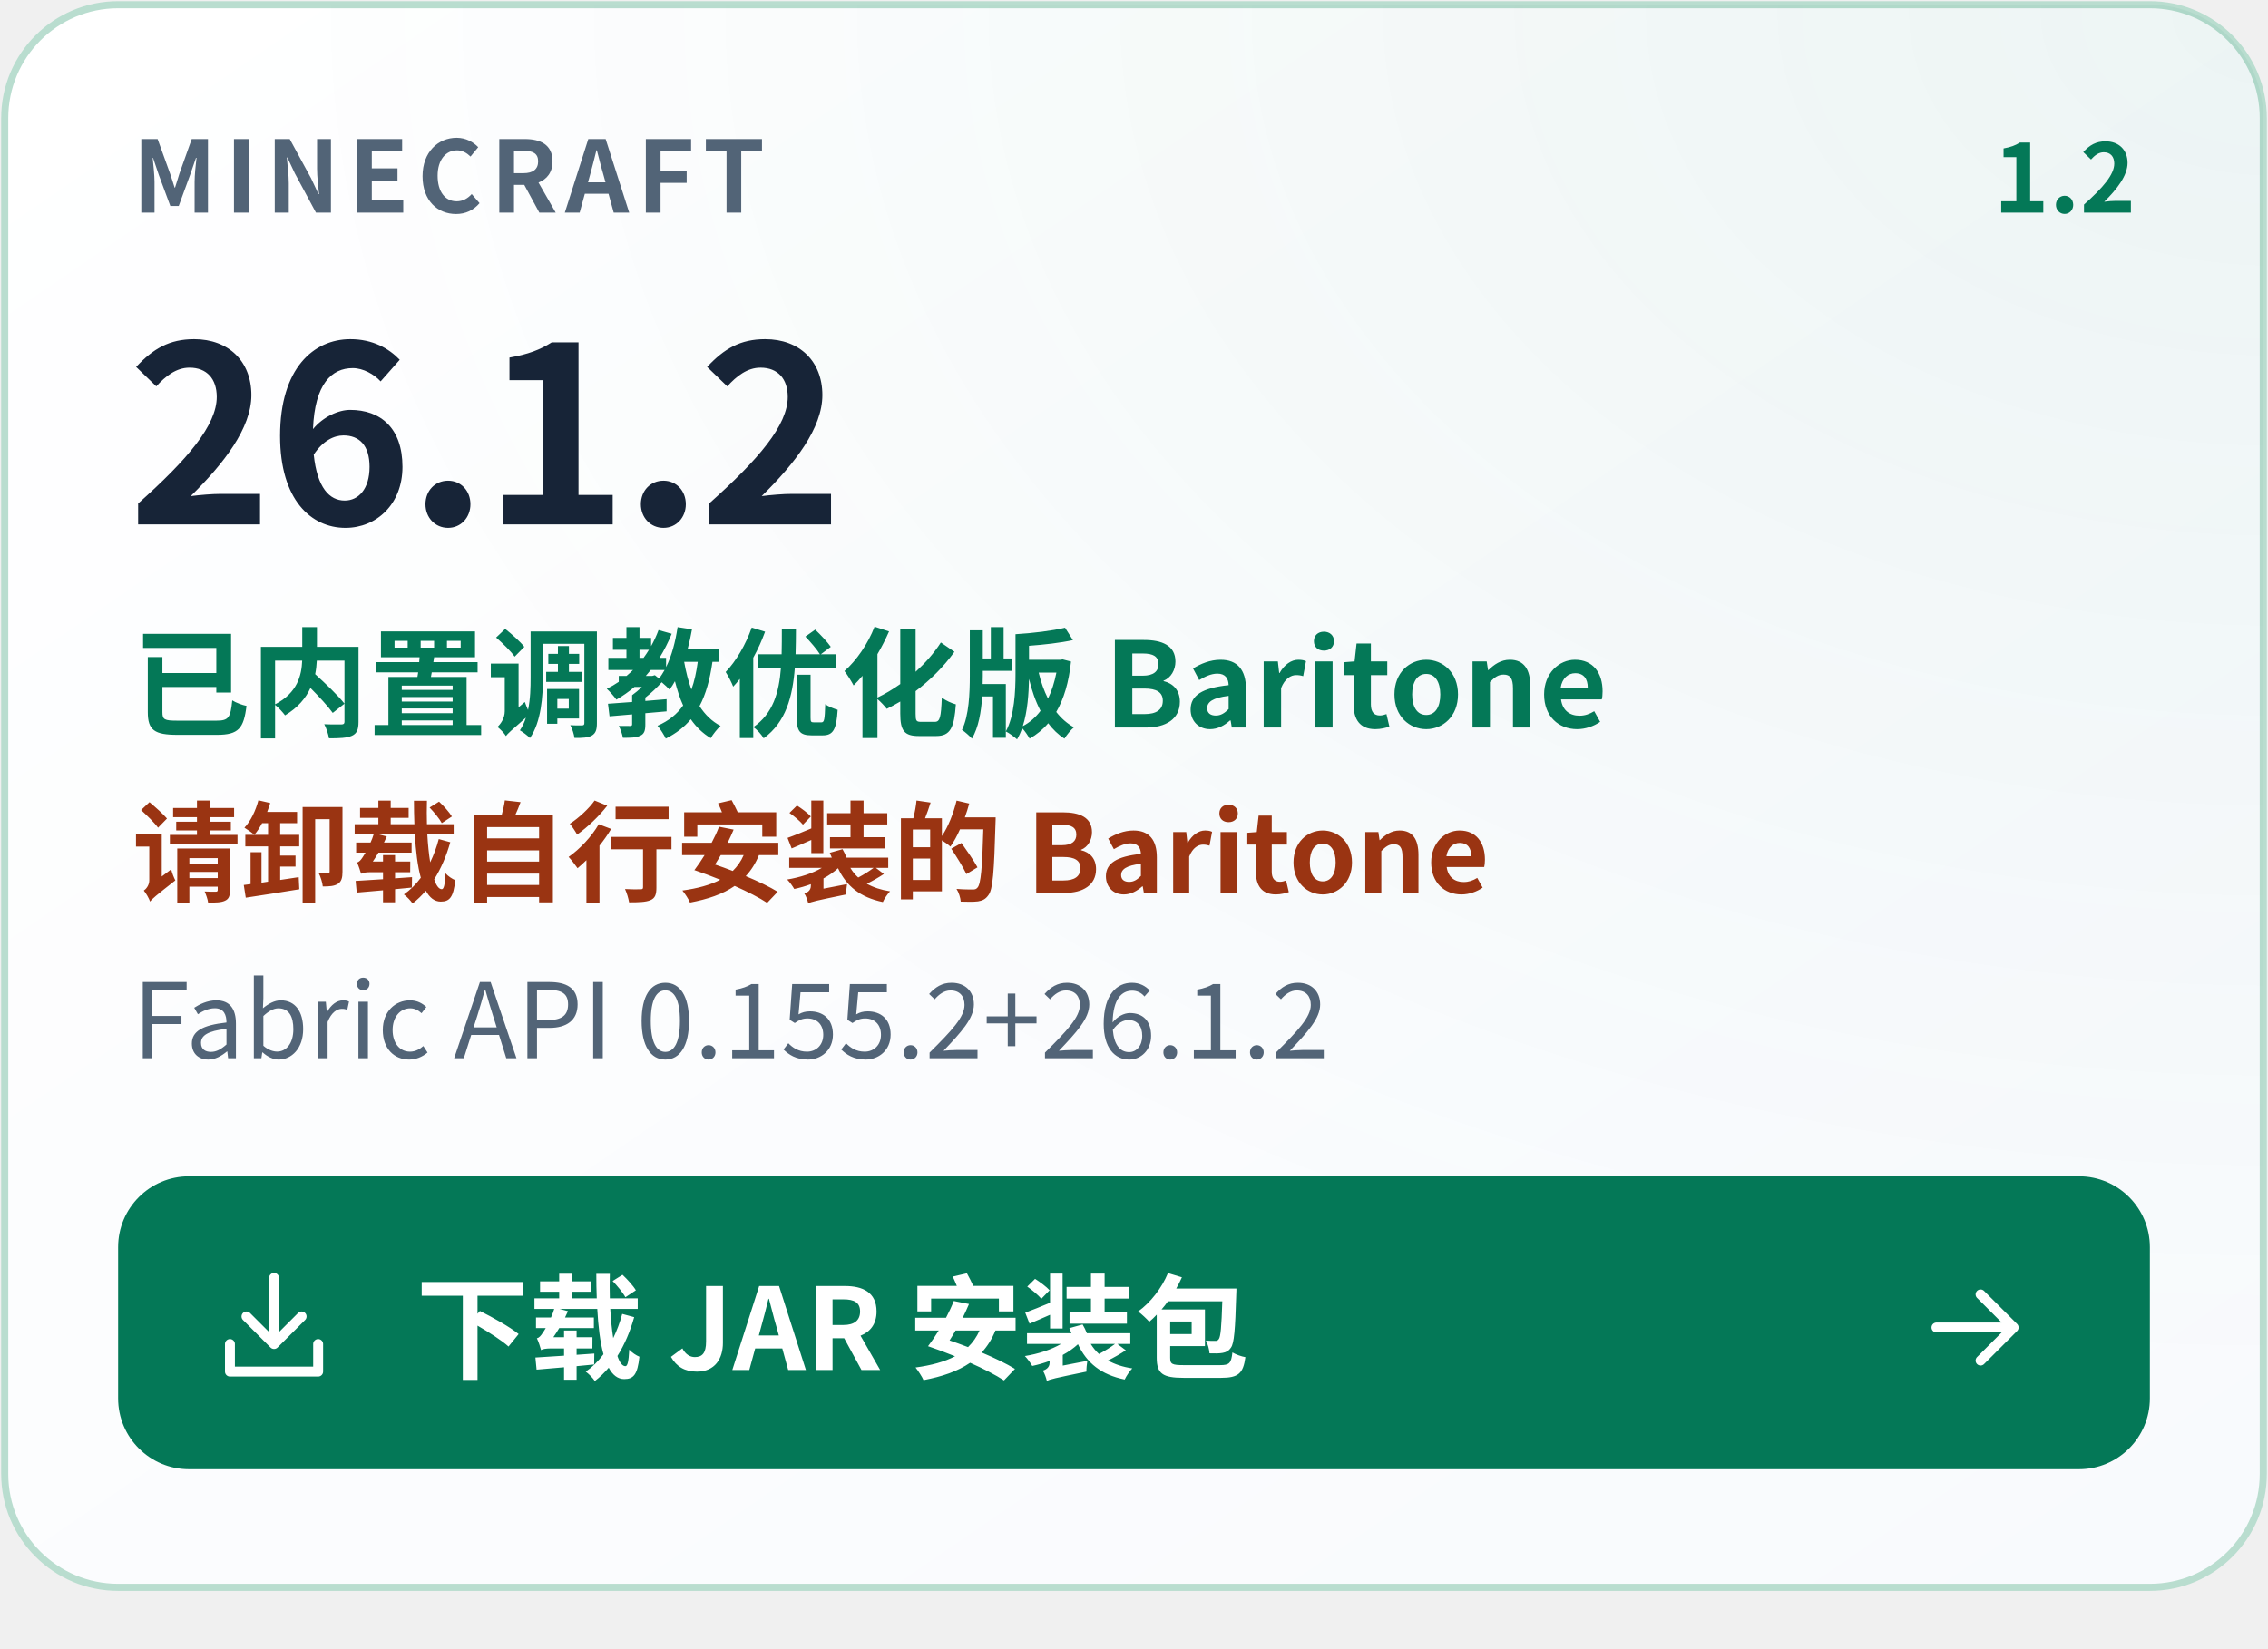
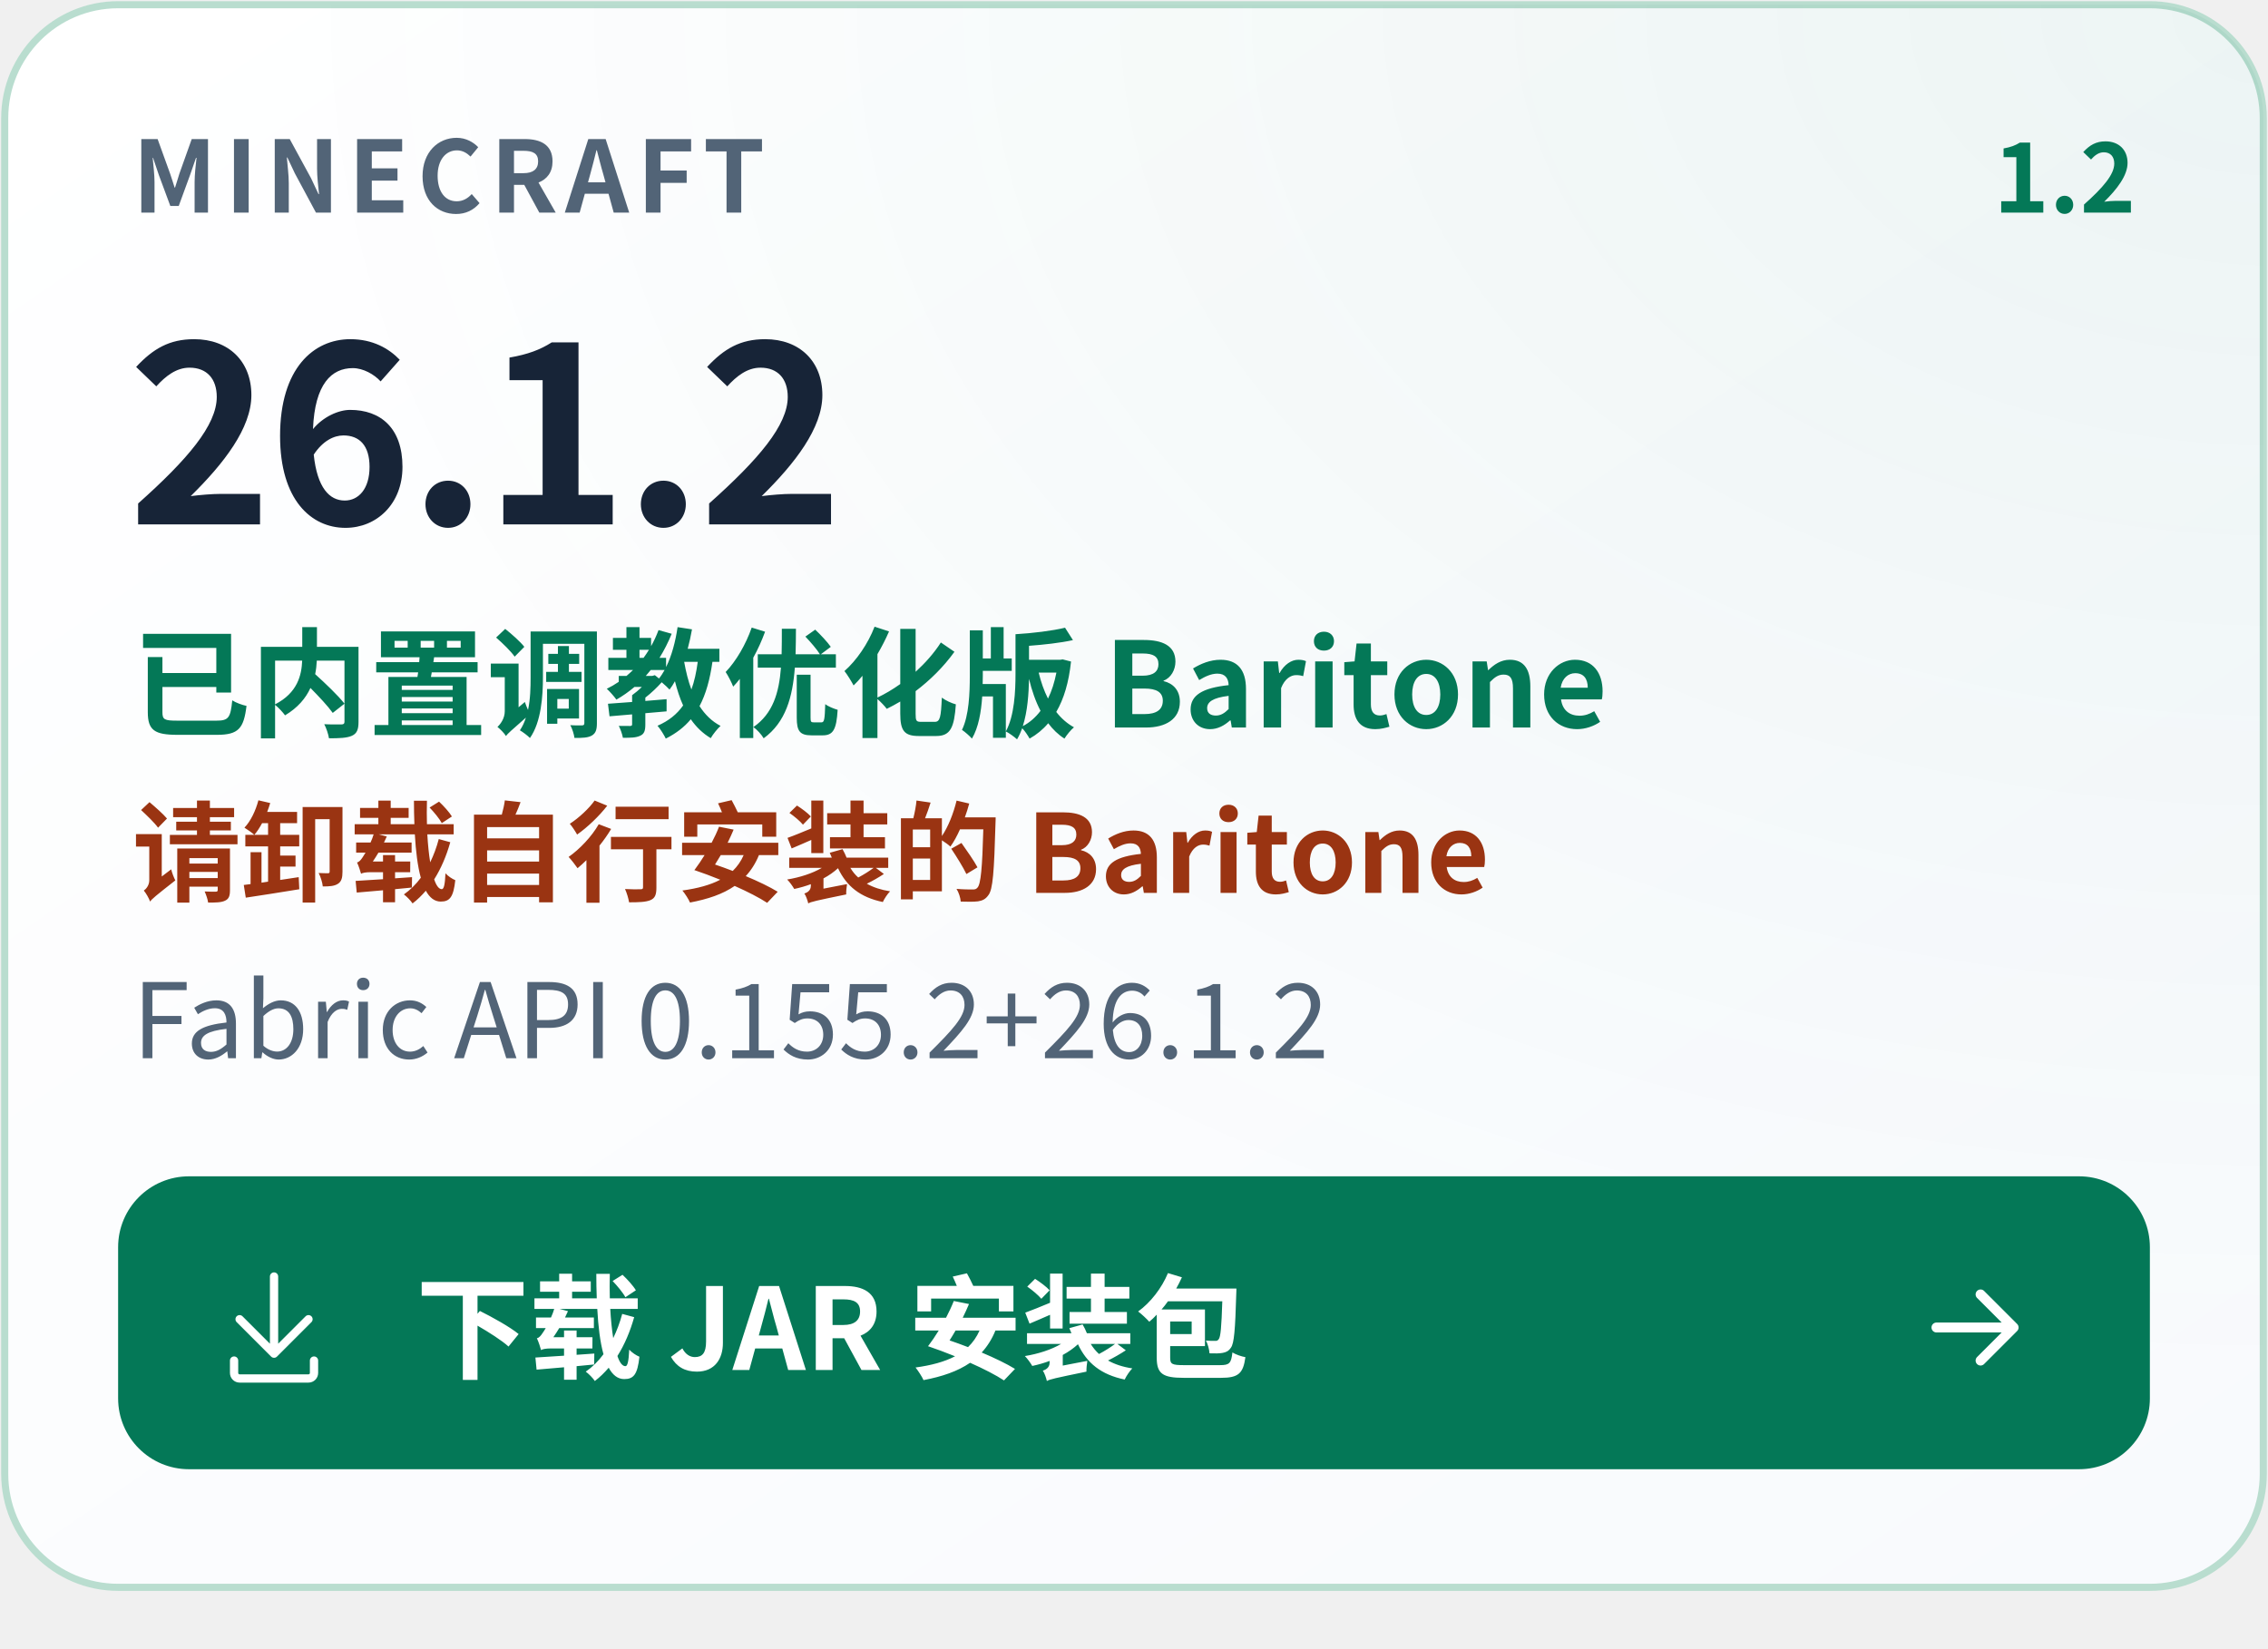
<svg xmlns="http://www.w3.org/2000/svg" width="480" height="349" viewBox="0 0 480 349" role="img" aria-label="下载 Minecraft 26.1.2 JAR · 正式版 1.2 · 已内置调教优化版 Baritone · 请卸载自行安装的 Baritone">
  <defs>
    <linearGradient id="bg" x1="0" y1="0" x2="1" y2="1">
      <stop stop-color="#FFFFFF" />
      <stop offset="1" stop-color="#F8FAFD" />
    </linearGradient>
    <radialGradient id="glow" cx="100%" cy="0%" r="110%">
      <stop stop-color="#047857" stop-opacity=".06" />
      <stop offset=".8" stop-color="#047857" stop-opacity="0" />
    </radialGradient>
  </defs>
  <g font-family="Segoe UI, Microsoft YaHei, Noto Sans CJK SC, PingFang SC, Arial, sans-serif">
    <rect x="1" y="1" width="478" height="335" rx="24" fill="url(#bg)" stroke="#B9DDCF" stroke-width="1.5" />
    <rect x="1" y="1" width="478" height="335" rx="24" fill="url(#glow)" />
    <text x="28" y="45" font-size="21" fill="#526477" font-weight="600" letter-spacing="1.7">MINECRAFT</text>
    <text x="452" y="45" font-size="20" fill="#047857" font-weight="650" id="release-version" text-anchor="end">1.2</text>
    <text x="27" y="111" font-size="52" fill="#172437" font-weight="700" id="game-version" letter-spacing="-1">26.1.2</text>
    <text x="28" y="154" font-size="25" fill="#047857" font-weight="600" id="download-note">已内置调教优化版 Baritone</text>
    <text x="28" y="189" font-size="23" fill="#9A3412" font-weight="650" id="baritone-warning">请卸载自行安装的 Baritone</text>
    <text x="28" y="224" font-size="22" fill="#526477" font-weight="400" id="fabric-api">Fabric API  0.155.2+26.1.2</text>
    <rect x="25" y="249" width="430" height="62" rx="15" fill="#047857" />
-     <g transform="translate(44 267) scale(1.166667)" fill="none" stroke="#FFFFFF" stroke-width="1.8" stroke-linecap="round" stroke-linejoin="round">
-       <path d="M12 3v12m-5-5 5 5 5-5M4 15v5h16v-5" />
+     <g transform="translate(44 267) scale(1.166667)" fill="#FFFFFF">
+       <path d="M4.75 17.25a.75.75 0 0 1 .75.75v2.25c0 .138.112.25.25.25h12.5a.25.25 0 0 0 .25-.25V18a.75.75 0 0 1 1.5 0v2.25A1.75 1.75 0 0 1 18.25 22H5.75A1.75 1.75 0 0 1 4 20.25V18a.75.75 0 0 1 .75-.75Z" />
+       <path d="M5.22 9.97a.749.749 0 0 1 1.06 0l4.97 4.969V2.75a.75.75 0 0 1 1.5 0v12.189l4.97-4.969a.749.749 0 1 1 1.06 1.06l-6.25 6.25a.749.749 0 0 1-1.06 0l-6.25-6.25a.749.749 0 0 1 0-1.06Z" />
    </g>
    <text x="88" y="290" font-size="24" fill="#FFFFFF" font-weight="650">下载 JAR 安装包</text>
    <g transform="translate(404 267) scale(1.166667)" fill="none" stroke="#FFFFFF" stroke-width="1.8" stroke-linecap="round" stroke-linejoin="round">
      <path d="M5 12h14m-6-6 6 6-6 6" />
    </g>
  </g>
</svg>
